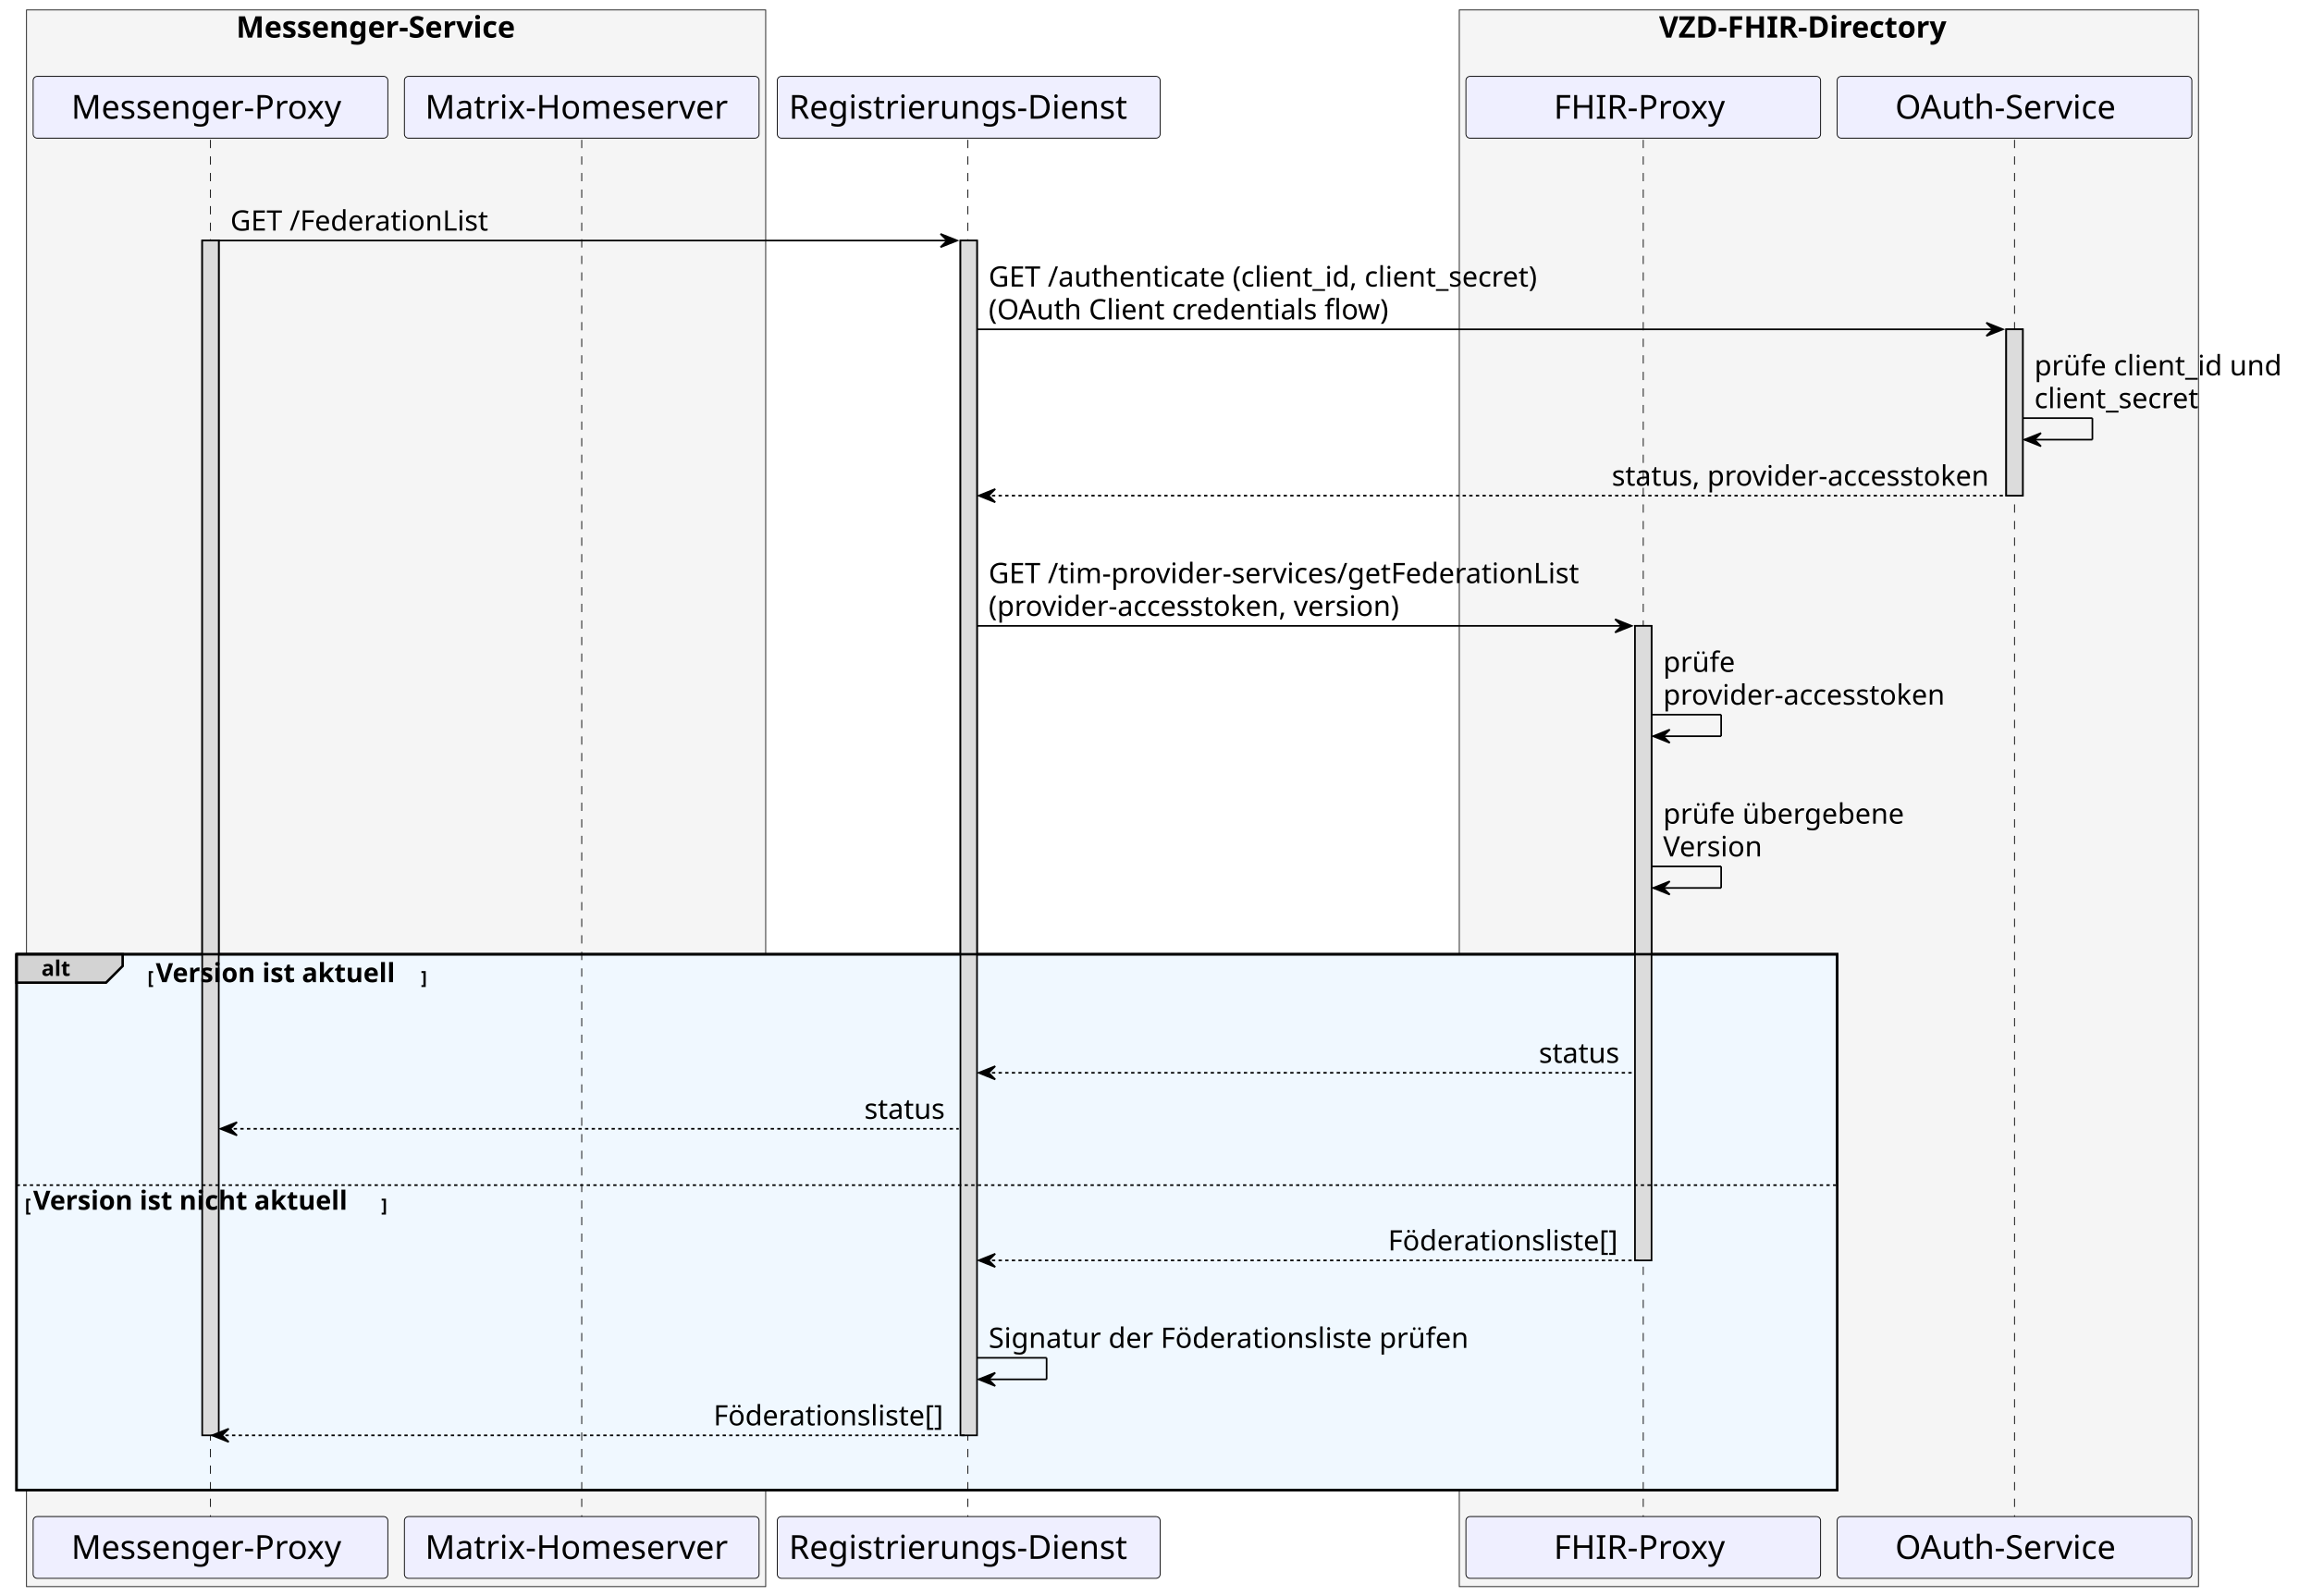
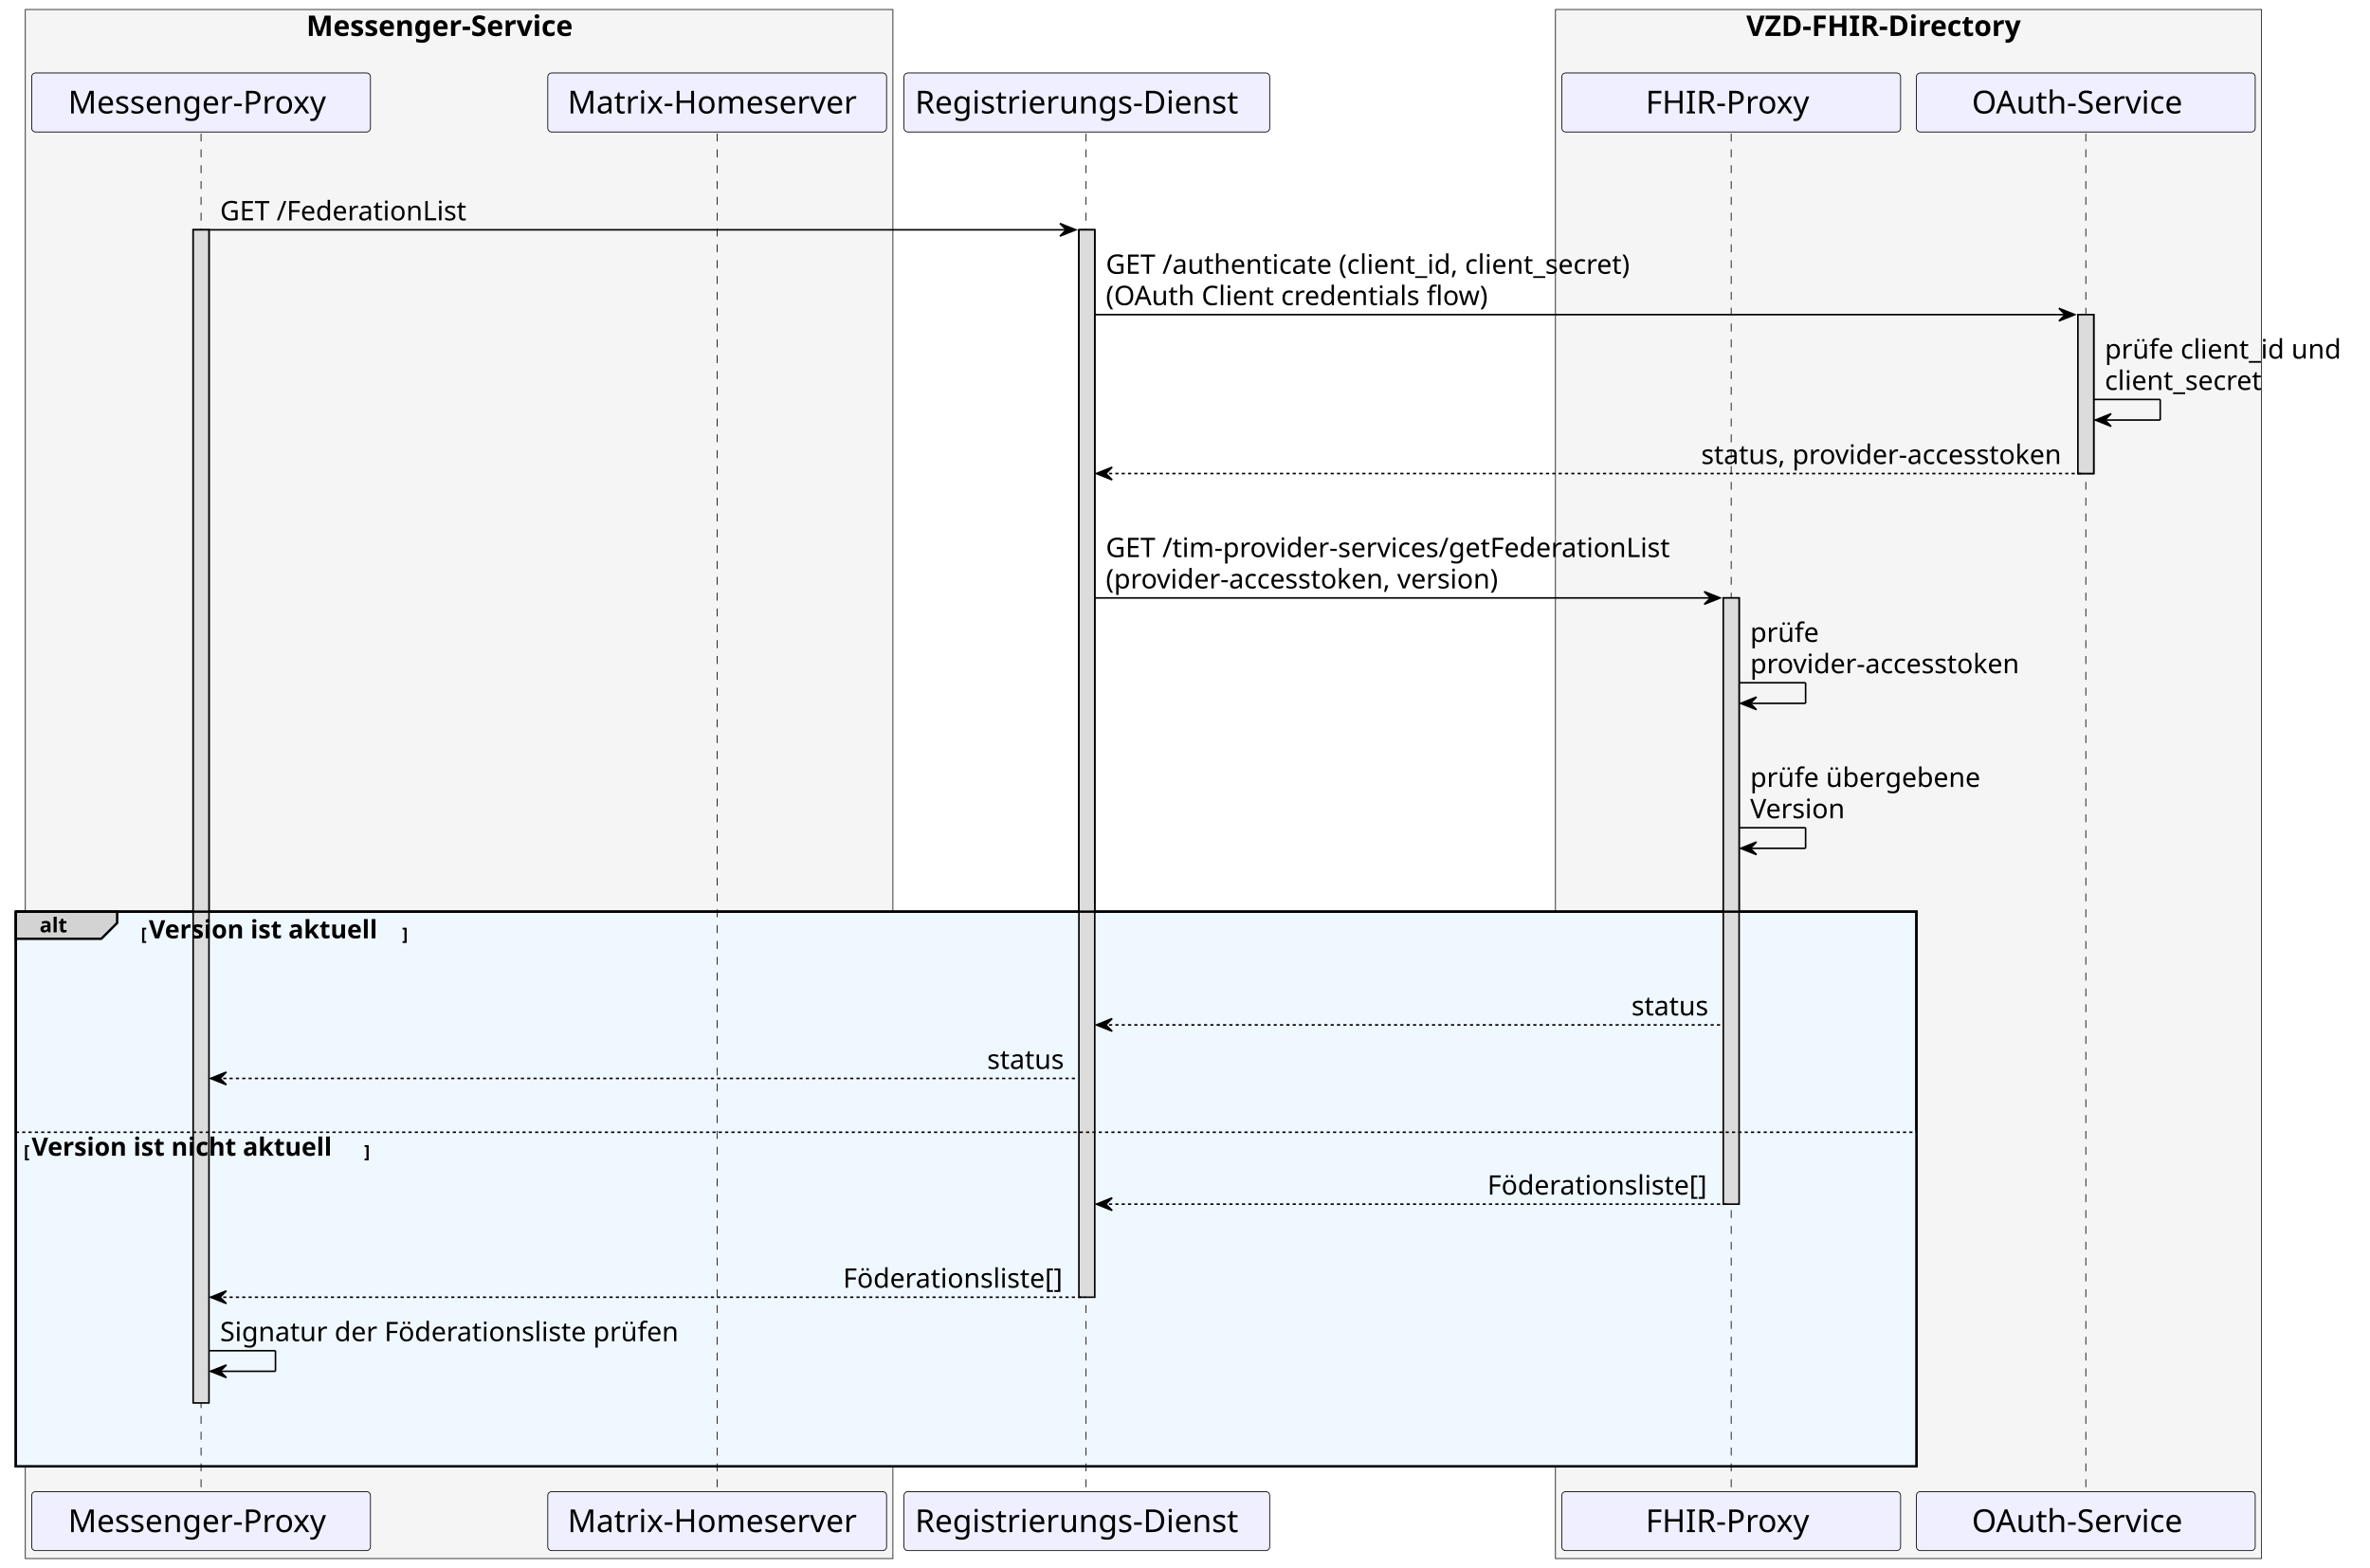
- <svg xmlns="http://www.w3.org/2000/svg" contentStyleType="text/css" height="963px" preserveAspectRatio="none" style="width:1395px;height:963px;background:#FFFFFF;" version="1.1" viewBox="0 0 1395 963" width="1395px" zoomAndPan="magnify">
+ <svg xmlns="http://www.w3.org/2000/svg" contentStyleType="text/css" height="990px" preserveAspectRatio="none" style="width:1497px;height:990px;background:#FFFFFF;" version="1.1" viewBox="0 0 1497 990" width="1497px" zoomAndPan="magnify">
  <defs />
  <g>
-     <rect fill="#F5F5F5" height="951.445" style="stroke:#181818;stroke-width:0.5;" width="446" x="16" y="6" />
-     <text fill="#000000" font-family="sans-serif" font-size="18" font-weight="bold" lengthAdjust="spacing" textLength="193" x="142.5" y="22.708">Messenger-Service</text>
-     <text fill="#000000" font-family="sans-serif" font-size="13" font-weight="bold" lengthAdjust="spacing" textLength="5" x="142.5" y="39.02"> </text>
-     <rect fill="#F5F5F5" height="951.445" style="stroke:#181818;stroke-width:0.5;" width="446" x="880.5" y="6" />
-     <text fill="#000000" font-family="sans-serif" font-size="18" font-weight="bold" lengthAdjust="spacing" textLength="200" x="1001" y="22.708">VZD-FHIR-Directory</text>
-     <text fill="#000000" font-family="sans-serif" font-size="13" font-weight="bold" lengthAdjust="spacing" textLength="5" x="1201" y="23.887"> </text>
-     <rect fill="#DCDCDC" height="721.008" style="stroke:#000000;stroke-width:1.0;" width="10" x="122" y="145.156" />
-     <rect fill="#DCDCDC" height="721.008" style="stroke:#000000;stroke-width:1.0;" width="10" x="579.5" y="145.156" />
-     <rect fill="#DCDCDC" height="382.906" style="stroke:#000000;stroke-width:1.0;" width="10" x="986.5" y="377.68" />
-     <rect fill="#DCDCDC" height="100.367" style="stroke:#000000;stroke-width:1.0;" width="10" x="1210.5" y="198.734" />
-     <rect fill="#F0F8FF" height="323.328" style="stroke:#000000;stroke-width:1.5;" width="1098.5" x="10" y="575.836" />
-     <rect fill="#F0F8FF" height="184.992" style="stroke:none;stroke-width:1.0;" width="1098.5" x="10" y="714.172" />
-     <line style="stroke:#000000;stroke-width:0.5;stroke-dasharray:5.0,5.0;" x1="127" x2="127" y1="84.367" y2="916.164" />
-     <line style="stroke:#000000;stroke-width:0.5;stroke-dasharray:5.0,5.0;" x1="351" x2="351" y1="84.367" y2="916.164" />
-     <line style="stroke:#000000;stroke-width:0.5;stroke-dasharray:5.0,5.0;" x1="584" x2="584" y1="84.367" y2="916.164" />
-     <line style="stroke:#000000;stroke-width:0.5;stroke-dasharray:5.0,5.0;" x1="991.5" x2="991.5" y1="84.367" y2="916.164" />
-     <line style="stroke:#000000;stroke-width:0.5;stroke-dasharray:5.0,5.0;" x1="1215.5" x2="1215.5" y1="84.367" y2="916.164" />
+     <rect fill="#F5F5F5" height="978.445" style="stroke:#181818;stroke-width:0.5;" width="548" x="16" y="6" />
+     <text fill="#000000" font-family="sans-serif" font-size="18" font-weight="bold" lengthAdjust="spacing" textLength="193" x="193.5" y="22.708">Messenger-Service</text>
+     <text fill="#000000" font-family="sans-serif" font-size="13" font-weight="bold" lengthAdjust="spacing" textLength="5" x="193.5" y="39.02"> </text>
+     <rect fill="#F5F5F5" height="978.445" style="stroke:#181818;stroke-width:0.5;" width="446" x="982.5" y="6" />
+     <text fill="#000000" font-family="sans-serif" font-size="18" font-weight="bold" lengthAdjust="spacing" textLength="200" x="1103" y="22.708">VZD-FHIR-Directory</text>
+     <text fill="#000000" font-family="sans-serif" font-size="13" font-weight="bold" lengthAdjust="spacing" textLength="5" x="1303" y="23.887"> </text>
+     <rect fill="#DCDCDC" height="741.008" style="stroke:#000000;stroke-width:1.0;" width="10" x="122" y="145.156" />
+     <rect fill="#DCDCDC" height="674.219" style="stroke:#000000;stroke-width:1.0;" width="10" x="681.5" y="145.156" />
+     <rect fill="#DCDCDC" height="382.906" style="stroke:#000000;stroke-width:1.0;" width="10" x="1088.5" y="377.68" />
+     <rect fill="#DCDCDC" height="100.367" style="stroke:#000000;stroke-width:1.0;" width="10" x="1312.5" y="198.734" />
+     <rect fill="#F0F8FF" height="350.328" style="stroke:#000000;stroke-width:1.5;" width="1200.5" x="10" y="575.836" />
+     <rect fill="#F0F8FF" height="211.992" style="stroke:none;stroke-width:1.0;" width="1200.5" x="10" y="714.172" />
+     <line style="stroke:#000000;stroke-width:0.5;stroke-dasharray:5.0,5.0;" x1="127" x2="127" y1="84.367" y2="943.164" />
+     <line style="stroke:#000000;stroke-width:0.5;stroke-dasharray:5.0,5.0;" x1="453" x2="453" y1="84.367" y2="943.164" />
+     <line style="stroke:#000000;stroke-width:0.5;stroke-dasharray:5.0,5.0;" x1="686" x2="686" y1="84.367" y2="943.164" />
+     <line style="stroke:#000000;stroke-width:0.5;stroke-dasharray:5.0,5.0;" x1="1093.5" x2="1093.5" y1="84.367" y2="943.164" />
+     <line style="stroke:#000000;stroke-width:0.5;stroke-dasharray:5.0,5.0;" x1="1317.5" x2="1317.5" y1="84.367" y2="943.164" />
    <rect fill="#EFEFFF" height="37.281" rx="2.5" ry="2.5" style="stroke:#000000;stroke-width:0.5;" width="214" x="20" y="46.086" />
    <text fill="#000000" font-family="Impact" font-size="20" lengthAdjust="spacing" textLength="168" x="43" y="71.65">Messenger-Proxy</text>
-     <rect fill="#EFEFFF" height="37.281" rx="2.5" ry="2.5" style="stroke:#000000;stroke-width:0.5;" width="214" x="20" y="915.164" />
-     <text fill="#000000" font-family="Impact" font-size="20" lengthAdjust="spacing" textLength="168" x="43" y="940.729">Messenger-Proxy</text>
-     <rect fill="#EFEFFF" height="37.281" rx="2.5" ry="2.5" style="stroke:#000000;stroke-width:0.5;" width="214" x="244" y="46.086" />
-     <text fill="#000000" font-family="Impact" font-size="20" lengthAdjust="spacing" textLength="189" x="256.5" y="71.65">Matrix-Homeserver</text>
-     <rect fill="#EFEFFF" height="37.281" rx="2.5" ry="2.5" style="stroke:#000000;stroke-width:0.5;" width="214" x="244" y="915.164" />
-     <text fill="#000000" font-family="Impact" font-size="20" lengthAdjust="spacing" textLength="189" x="256.5" y="940.729">Matrix-Homeserver</text>
-     <rect fill="#EFEFFF" height="37.281" rx="2.5" ry="2.5" style="stroke:#000000;stroke-width:0.5;" width="231" x="469" y="46.086" />
-     <text fill="#000000" font-family="Impact" font-size="20" lengthAdjust="spacing" textLength="217" x="476" y="71.65">Registrierungs-Dienst</text>
-     <rect fill="#EFEFFF" height="37.281" rx="2.5" ry="2.5" style="stroke:#000000;stroke-width:0.5;" width="231" x="469" y="915.164" />
-     <text fill="#000000" font-family="Impact" font-size="20" lengthAdjust="spacing" textLength="217" x="476" y="940.729">Registrierungs-Dienst</text>
-     <rect fill="#EFEFFF" height="37.281" rx="2.5" ry="2.5" style="stroke:#000000;stroke-width:0.5;" width="214" x="884.5" y="46.086" />
-     <text fill="#000000" font-family="Impact" font-size="20" lengthAdjust="spacing" textLength="108" x="937.5" y="71.65">FHIR-Proxy</text>
-     <rect fill="#EFEFFF" height="37.281" rx="2.5" ry="2.5" style="stroke:#000000;stroke-width:0.5;" width="214" x="884.5" y="915.164" />
-     <text fill="#000000" font-family="Impact" font-size="20" lengthAdjust="spacing" textLength="108" x="937.5" y="940.729">FHIR-Proxy</text>
-     <rect fill="#EFEFFF" height="37.281" rx="2.5" ry="2.5" style="stroke:#000000;stroke-width:0.5;" width="214" x="1108.5" y="46.086" />
-     <text fill="#000000" font-family="Impact" font-size="20" lengthAdjust="spacing" textLength="144" x="1143.5" y="71.65">OAuth-Service</text>
-     <rect fill="#EFEFFF" height="37.281" rx="2.5" ry="2.5" style="stroke:#000000;stroke-width:0.5;" width="214" x="1108.5" y="915.164" />
-     <text fill="#000000" font-family="Impact" font-size="20" lengthAdjust="spacing" textLength="144" x="1143.5" y="940.729">OAuth-Service</text>
-     <rect fill="#DCDCDC" height="721.008" style="stroke:#000000;stroke-width:1.0;" width="10" x="122" y="145.156" />
-     <rect fill="#DCDCDC" height="721.008" style="stroke:#000000;stroke-width:1.0;" width="10" x="579.5" y="145.156" />
-     <rect fill="#DCDCDC" height="382.906" style="stroke:#000000;stroke-width:1.0;" width="10" x="986.5" y="377.68" />
-     <rect fill="#DCDCDC" height="100.367" style="stroke:#000000;stroke-width:1.0;" width="10" x="1210.5" y="198.734" />
-     <polygon fill="#000000" points="567.5,141.156,577.5,145.156,567.5,149.156,571.5,145.156" style="stroke:#000000;stroke-width:1.0;" />
-     <line style="stroke:#000000;stroke-width:1.0;" x1="132" x2="573.5" y1="145.156" y2="145.156" />
+     <rect fill="#EFEFFF" height="37.281" rx="2.5" ry="2.5" style="stroke:#000000;stroke-width:0.5;" width="214" x="20" y="942.164" />
+     <text fill="#000000" font-family="Impact" font-size="20" lengthAdjust="spacing" textLength="168" x="43" y="967.729">Messenger-Proxy</text>
+     <rect fill="#EFEFFF" height="37.281" rx="2.5" ry="2.5" style="stroke:#000000;stroke-width:0.5;" width="214" x="346" y="46.086" />
+     <text fill="#000000" font-family="Impact" font-size="20" lengthAdjust="spacing" textLength="189" x="358.5" y="71.65">Matrix-Homeserver</text>
+     <rect fill="#EFEFFF" height="37.281" rx="2.5" ry="2.5" style="stroke:#000000;stroke-width:0.5;" width="214" x="346" y="942.164" />
+     <text fill="#000000" font-family="Impact" font-size="20" lengthAdjust="spacing" textLength="189" x="358.5" y="967.729">Matrix-Homeserver</text>
+     <rect fill="#EFEFFF" height="37.281" rx="2.5" ry="2.5" style="stroke:#000000;stroke-width:0.5;" width="231" x="571" y="46.086" />
+     <text fill="#000000" font-family="Impact" font-size="20" lengthAdjust="spacing" textLength="217" x="578" y="71.65">Registrierungs-Dienst</text>
+     <rect fill="#EFEFFF" height="37.281" rx="2.5" ry="2.5" style="stroke:#000000;stroke-width:0.5;" width="231" x="571" y="942.164" />
+     <text fill="#000000" font-family="Impact" font-size="20" lengthAdjust="spacing" textLength="217" x="578" y="967.729">Registrierungs-Dienst</text>
+     <rect fill="#EFEFFF" height="37.281" rx="2.5" ry="2.5" style="stroke:#000000;stroke-width:0.5;" width="214" x="986.5" y="46.086" />
+     <text fill="#000000" font-family="Impact" font-size="20" lengthAdjust="spacing" textLength="108" x="1039.5" y="71.65">FHIR-Proxy</text>
+     <rect fill="#EFEFFF" height="37.281" rx="2.5" ry="2.5" style="stroke:#000000;stroke-width:0.5;" width="214" x="986.5" y="942.164" />
+     <text fill="#000000" font-family="Impact" font-size="20" lengthAdjust="spacing" textLength="108" x="1039.5" y="967.729">FHIR-Proxy</text>
+     <rect fill="#EFEFFF" height="37.281" rx="2.5" ry="2.5" style="stroke:#000000;stroke-width:0.5;" width="214" x="1210.5" y="46.086" />
+     <text fill="#000000" font-family="Impact" font-size="20" lengthAdjust="spacing" textLength="144" x="1245.5" y="71.65">OAuth-Service</text>
+     <rect fill="#EFEFFF" height="37.281" rx="2.5" ry="2.5" style="stroke:#000000;stroke-width:0.5;" width="214" x="1210.5" y="942.164" />
+     <text fill="#000000" font-family="Impact" font-size="20" lengthAdjust="spacing" textLength="144" x="1245.5" y="967.729">OAuth-Service</text>
+     <rect fill="#DCDCDC" height="741.008" style="stroke:#000000;stroke-width:1.0;" width="10" x="122" y="145.156" />
+     <rect fill="#DCDCDC" height="674.219" style="stroke:#000000;stroke-width:1.0;" width="10" x="681.5" y="145.156" />
+     <rect fill="#DCDCDC" height="382.906" style="stroke:#000000;stroke-width:1.0;" width="10" x="1088.5" y="377.68" />
+     <rect fill="#DCDCDC" height="100.367" style="stroke:#000000;stroke-width:1.0;" width="10" x="1312.5" y="198.734" />
+     <polygon fill="#000000" points="669.5,141.156,679.5,145.156,669.5,149.156,673.5,145.156" style="stroke:#000000;stroke-width:1.0;" />
+     <line style="stroke:#000000;stroke-width:1.0;" x1="132" x2="675.5" y1="145.156" y2="145.156" />
    <text fill="#000000" font-family="sans-serif" font-size="17" lengthAdjust="spacing" textLength="164" x="139" y="139.147">GET /FederationList</text>
-     <polygon fill="#000000" points="1198.5,194.734,1208.5,198.734,1198.5,202.734,1202.5,198.734" style="stroke:#000000;stroke-width:1.0;" />
-     <line style="stroke:#000000;stroke-width:1.0;" x1="589.5" x2="1204.5" y1="198.734" y2="198.734" />
-     <text fill="#000000" font-family="sans-serif" font-size="17" lengthAdjust="spacing" textLength="356" x="596.5" y="172.936">GET /authenticate (client_id, client_secret)</text>
-     <text fill="#000000" font-family="sans-serif" font-size="17" lengthAdjust="spacing" textLength="259" x="596.5" y="192.725">(OAuth Client credentials flow)</text>
-     <line style="stroke:#000000;stroke-width:1.0;" x1="1220.5" x2="1262.5" y1="252.312" y2="252.312" />
-     <line style="stroke:#000000;stroke-width:1.0;" x1="1262.5" x2="1262.5" y1="252.312" y2="265.312" />
-     <line style="stroke:#000000;stroke-width:1.0;" x1="1221.5" x2="1262.5" y1="265.312" y2="265.312" />
-     <polygon fill="#000000" points="1231.5,261.312,1221.5,265.312,1231.5,269.312,1227.5,265.312" style="stroke:#000000;stroke-width:1.0;" />
-     <text fill="#000000" font-family="sans-serif" font-size="17" lengthAdjust="spacing" textLength="156" x="1227.5" y="226.514">prüfe client_id und</text>
-     <text fill="#000000" font-family="sans-serif" font-size="17" lengthAdjust="spacing" textLength="105" x="1227.5" y="246.303">client_secret</text>
-     <polygon fill="#000000" points="600.5,295.102,590.5,299.102,600.5,303.102,596.5,299.102" style="stroke:#000000;stroke-width:1.0;" />
-     <line style="stroke:#000000;stroke-width:1.0;stroke-dasharray:2.0,2.0;" x1="594.5" x2="1214.5" y1="299.102" y2="299.102" />
-     <text fill="#000000" font-family="sans-serif" font-size="17" lengthAdjust="spacing" textLength="236" x="972.5" y="293.092">status, provider-accesstoken</text>
-     <polygon fill="#000000" points="974.5,373.68,984.5,377.68,974.5,381.68,978.5,377.68" style="stroke:#000000;stroke-width:1.0;" />
-     <line style="stroke:#000000;stroke-width:1.0;" x1="589.5" x2="980.5" y1="377.68" y2="377.68" />
-     <text fill="#000000" font-family="sans-serif" font-size="17" lengthAdjust="spacing" textLength="373" x="596.5" y="351.881">GET /tim-provider-services/getFederationList</text>
-     <text fill="#000000" font-family="sans-serif" font-size="17" lengthAdjust="spacing" textLength="260" x="596.5" y="371.67">(provider-accesstoken, version)</text>
-     <line style="stroke:#000000;stroke-width:1.0;" x1="996.5" x2="1038.5" y1="431.258" y2="431.258" />
-     <line style="stroke:#000000;stroke-width:1.0;" x1="1038.5" x2="1038.5" y1="431.258" y2="444.258" />
-     <line style="stroke:#000000;stroke-width:1.0;" x1="997.5" x2="1038.5" y1="444.258" y2="444.258" />
-     <polygon fill="#000000" points="1007.5,440.258,997.5,444.258,1007.5,448.258,1003.5,444.258" style="stroke:#000000;stroke-width:1.0;" />
-     <text fill="#000000" font-family="sans-serif" font-size="17" lengthAdjust="spacing" textLength="44" x="1003.5" y="405.459">prüfe</text>
-     <text fill="#000000" font-family="sans-serif" font-size="17" lengthAdjust="spacing" textLength="175" x="1003.5" y="425.248">provider-accesstoken</text>
-     <line style="stroke:#000000;stroke-width:1.0;" x1="996.5" x2="1038.5" y1="522.836" y2="522.836" />
-     <line style="stroke:#000000;stroke-width:1.0;" x1="1038.5" x2="1038.5" y1="522.836" y2="535.836" />
-     <line style="stroke:#000000;stroke-width:1.0;" x1="997.5" x2="1038.5" y1="535.836" y2="535.836" />
-     <polygon fill="#000000" points="1007.5,531.836,997.5,535.836,1007.5,539.836,1003.5,535.836" style="stroke:#000000;stroke-width:1.0;" />
-     <text fill="#000000" font-family="sans-serif" font-size="17" lengthAdjust="spacing" textLength="148" x="1003.5" y="497.038">prüfe übergebene</text>
-     <text fill="#000000" font-family="sans-serif" font-size="17" lengthAdjust="spacing" textLength="62" x="1003.5" y="516.827">Version</text>
+     <polygon fill="#000000" points="1300.5,194.734,1310.5,198.734,1300.5,202.734,1304.5,198.734" style="stroke:#000000;stroke-width:1.0;" />
+     <line style="stroke:#000000;stroke-width:1.0;" x1="691.5" x2="1306.5" y1="198.734" y2="198.734" />
+     <text fill="#000000" font-family="sans-serif" font-size="17" lengthAdjust="spacing" textLength="356" x="698.5" y="172.936">GET /authenticate (client_id, client_secret)</text>
+     <text fill="#000000" font-family="sans-serif" font-size="17" lengthAdjust="spacing" textLength="259" x="698.5" y="192.725">(OAuth Client credentials flow)</text>
+     <line style="stroke:#000000;stroke-width:1.0;" x1="1322.5" x2="1364.5" y1="252.312" y2="252.312" />
+     <line style="stroke:#000000;stroke-width:1.0;" x1="1364.5" x2="1364.5" y1="252.312" y2="265.312" />
+     <line style="stroke:#000000;stroke-width:1.0;" x1="1323.5" x2="1364.5" y1="265.312" y2="265.312" />
+     <polygon fill="#000000" points="1333.5,261.312,1323.5,265.312,1333.5,269.312,1329.5,265.312" style="stroke:#000000;stroke-width:1.0;" />
+     <text fill="#000000" font-family="sans-serif" font-size="17" lengthAdjust="spacing" textLength="156" x="1329.5" y="226.514">prüfe client_id und</text>
+     <text fill="#000000" font-family="sans-serif" font-size="17" lengthAdjust="spacing" textLength="105" x="1329.5" y="246.303">client_secret</text>
+     <polygon fill="#000000" points="702.5,295.102,692.5,299.102,702.5,303.102,698.5,299.102" style="stroke:#000000;stroke-width:1.0;" />
+     <line style="stroke:#000000;stroke-width:1.0;stroke-dasharray:2.0,2.0;" x1="696.5" x2="1316.5" y1="299.102" y2="299.102" />
+     <text fill="#000000" font-family="sans-serif" font-size="17" lengthAdjust="spacing" textLength="236" x="1074.5" y="293.092">status, provider-accesstoken</text>
+     <polygon fill="#000000" points="1076.5,373.68,1086.5,377.68,1076.5,381.68,1080.5,377.68" style="stroke:#000000;stroke-width:1.0;" />
+     <line style="stroke:#000000;stroke-width:1.0;" x1="691.5" x2="1082.5" y1="377.68" y2="377.68" />
+     <text fill="#000000" font-family="sans-serif" font-size="17" lengthAdjust="spacing" textLength="373" x="698.5" y="351.881">GET /tim-provider-services/getFederationList</text>
+     <text fill="#000000" font-family="sans-serif" font-size="17" lengthAdjust="spacing" textLength="260" x="698.5" y="371.67">(provider-accesstoken, version)</text>
+     <line style="stroke:#000000;stroke-width:1.0;" x1="1098.5" x2="1140.5" y1="431.258" y2="431.258" />
+     <line style="stroke:#000000;stroke-width:1.0;" x1="1140.5" x2="1140.5" y1="431.258" y2="444.258" />
+     <line style="stroke:#000000;stroke-width:1.0;" x1="1099.5" x2="1140.5" y1="444.258" y2="444.258" />
+     <polygon fill="#000000" points="1109.5,440.258,1099.5,444.258,1109.5,448.258,1105.5,444.258" style="stroke:#000000;stroke-width:1.0;" />
+     <text fill="#000000" font-family="sans-serif" font-size="17" lengthAdjust="spacing" textLength="44" x="1105.5" y="405.459">prüfe</text>
+     <text fill="#000000" font-family="sans-serif" font-size="17" lengthAdjust="spacing" textLength="175" x="1105.5" y="425.248">provider-accesstoken</text>
+     <line style="stroke:#000000;stroke-width:1.0;" x1="1098.5" x2="1140.5" y1="522.836" y2="522.836" />
+     <line style="stroke:#000000;stroke-width:1.0;" x1="1140.5" x2="1140.5" y1="522.836" y2="535.836" />
+     <line style="stroke:#000000;stroke-width:1.0;" x1="1099.5" x2="1140.5" y1="535.836" y2="535.836" />
+     <polygon fill="#000000" points="1109.5,531.836,1099.5,535.836,1109.5,539.836,1105.5,535.836" style="stroke:#000000;stroke-width:1.0;" />
+     <text fill="#000000" font-family="sans-serif" font-size="17" lengthAdjust="spacing" textLength="148" x="1105.5" y="497.038">prüfe übergebene</text>
+     <text fill="#000000" font-family="sans-serif" font-size="17" lengthAdjust="spacing" textLength="62" x="1105.5" y="516.827">Version</text>
    <path d="M10,575.836 L74,575.836 L74,582.969 L64,592.969 L10,592.969 L10,575.836 " fill="#D3D3D3" style="stroke:#000000;stroke-width:1.5;" />
-     <rect fill="none" height="323.328" style="stroke:#000000;stroke-width:1.5;" width="1098.5" x="10" y="575.836" />
+     <rect fill="none" height="350.328" style="stroke:#000000;stroke-width:1.5;" width="1200.5" x="10" y="575.836" />
    <text fill="#000000" font-family="sans-serif" font-size="13" font-weight="bold" lengthAdjust="spacing" textLength="19" x="25" y="588.903">alt</text>
    <text fill="#000000" font-family="sans-serif" font-size="11" font-weight="bold" lengthAdjust="spacing" textLength="5" x="89" y="593.867">[</text>
    <text fill="#000000" font-family="sans-serif" font-size="16" font-weight="bold" lengthAdjust="spacing" textLength="160" x="94" y="592.688">Version ist aktuell</text>
    <text fill="#000000" font-family="sans-serif" font-size="11" font-weight="bold" lengthAdjust="spacing" textLength="5" x="254" y="593.867">]</text>
-     <polygon fill="#000000" points="600.5,643.383,590.5,647.383,600.5,651.383,596.5,647.383" style="stroke:#000000;stroke-width:1.0;" />
-     <line style="stroke:#000000;stroke-width:1.0;stroke-dasharray:2.0,2.0;" x1="594.5" x2="985.5" y1="647.383" y2="647.383" />
-     <text fill="#000000" font-family="sans-serif" font-size="17" lengthAdjust="spacing" textLength="51" x="928.5" y="641.374">status</text>
+     <polygon fill="#000000" points="702.5,643.383,692.5,647.383,702.5,651.383,698.5,647.383" style="stroke:#000000;stroke-width:1.0;" />
+     <line style="stroke:#000000;stroke-width:1.0;stroke-dasharray:2.0,2.0;" x1="696.5" x2="1087.5" y1="647.383" y2="647.383" />
+     <text fill="#000000" font-family="sans-serif" font-size="17" lengthAdjust="spacing" textLength="51" x="1030.5" y="641.374">status</text>
    <polygon fill="#000000" points="143,677.172,133,681.172,143,685.172,139,681.172" style="stroke:#000000;stroke-width:1.0;" />
-     <line style="stroke:#000000;stroke-width:1.0;stroke-dasharray:2.0,2.0;" x1="137" x2="578.5" y1="681.172" y2="681.172" />
-     <text fill="#000000" font-family="sans-serif" font-size="17" lengthAdjust="spacing" textLength="51" x="521.5" y="675.163">status</text>
-     <line style="stroke:#000000;stroke-width:1.0;stroke-dasharray:2.0,2.0;" x1="10" x2="1108.5" y1="715.172" y2="715.172" />
+     <line style="stroke:#000000;stroke-width:1.0;stroke-dasharray:2.0,2.0;" x1="137" x2="680.5" y1="681.172" y2="681.172" />
+     <text fill="#000000" font-family="sans-serif" font-size="17" lengthAdjust="spacing" textLength="51" x="623.5" y="675.163">status</text>
+     <line style="stroke:#000000;stroke-width:1.0;stroke-dasharray:2.0,2.0;" x1="10" x2="1210.5" y1="715.172" y2="715.172" />
    <text fill="#000000" font-family="sans-serif" font-size="11" font-weight="bold" lengthAdjust="spacing" textLength="5" x="15" y="731.203">[</text>
    <text fill="#000000" font-family="sans-serif" font-size="16" font-weight="bold" lengthAdjust="spacing" textLength="210" x="20" y="730.023">Version ist nicht aktuell</text>
    <text fill="#000000" font-family="sans-serif" font-size="11" font-weight="bold" lengthAdjust="spacing" textLength="5" x="230" y="731.203">]</text>
-     <polygon fill="#000000" points="600.5,756.586,590.5,760.586,600.5,764.586,596.5,760.586" style="stroke:#000000;stroke-width:1.0;" />
-     <line style="stroke:#000000;stroke-width:1.0;stroke-dasharray:2.0,2.0;" x1="594.5" x2="990.5" y1="760.586" y2="760.586" />
-     <text fill="#000000" font-family="sans-serif" font-size="17" lengthAdjust="spacing" textLength="147" x="837.5" y="754.577">Föderationsliste[]</text>
-     <line style="stroke:#000000;stroke-width:1.0;" x1="589.5" x2="631.5" y1="819.375" y2="819.375" />
-     <line style="stroke:#000000;stroke-width:1.0;" x1="631.5" x2="631.5" y1="819.375" y2="832.375" />
-     <line style="stroke:#000000;stroke-width:1.0;" x1="590.5" x2="631.5" y1="832.375" y2="832.375" />
-     <polygon fill="#000000" points="600.5,828.375,590.5,832.375,600.5,836.375,596.5,832.375" style="stroke:#000000;stroke-width:1.0;" />
-     <text fill="#000000" font-family="sans-serif" font-size="17" lengthAdjust="spacing" textLength="302" x="596.5" y="813.366">Signatur der Föderationsliste prüfen</text>
-     <polygon fill="#000000" points="138,862.164,128,866.164,138,870.164,134,866.164" style="stroke:#000000;stroke-width:1.0;" />
-     <line style="stroke:#000000;stroke-width:1.0;stroke-dasharray:2.0,2.0;" x1="132" x2="583.5" y1="866.164" y2="866.164" />
-     <text fill="#000000" font-family="sans-serif" font-size="17" lengthAdjust="spacing" textLength="147" x="430.5" y="860.155">Föderationsliste[]</text>
+     <polygon fill="#000000" points="702.5,756.586,692.5,760.586,702.5,764.586,698.5,760.586" style="stroke:#000000;stroke-width:1.0;" />
+     <line style="stroke:#000000;stroke-width:1.0;stroke-dasharray:2.0,2.0;" x1="696.5" x2="1092.5" y1="760.586" y2="760.586" />
+     <text fill="#000000" font-family="sans-serif" font-size="17" lengthAdjust="spacing" textLength="147" x="939.5" y="754.577">Föderationsliste[]</text>
+     <polygon fill="#000000" points="143,815.375,133,819.375,143,823.375,139,819.375" style="stroke:#000000;stroke-width:1.0;" />
+     <line style="stroke:#000000;stroke-width:1.0;stroke-dasharray:2.0,2.0;" x1="137" x2="685.5" y1="819.375" y2="819.375" />
+     <text fill="#000000" font-family="sans-serif" font-size="17" lengthAdjust="spacing" textLength="147" x="532.5" y="813.366">Föderationsliste[]</text>
+     <line style="stroke:#000000;stroke-width:1.0;" x1="132" x2="174" y1="853.164" y2="853.164" />
+     <line style="stroke:#000000;stroke-width:1.0;" x1="174" x2="174" y1="853.164" y2="866.164" />
+     <line style="stroke:#000000;stroke-width:1.0;" x1="133" x2="174" y1="866.164" y2="866.164" />
+     <polygon fill="#000000" points="143,862.164,133,866.164,143,870.164,139,866.164" style="stroke:#000000;stroke-width:1.0;" />
+     <text fill="#000000" font-family="sans-serif" font-size="17" lengthAdjust="spacing" textLength="302" x="139" y="847.155">Signatur der Föderationsliste prüfen</text>
  </g>
</svg>
